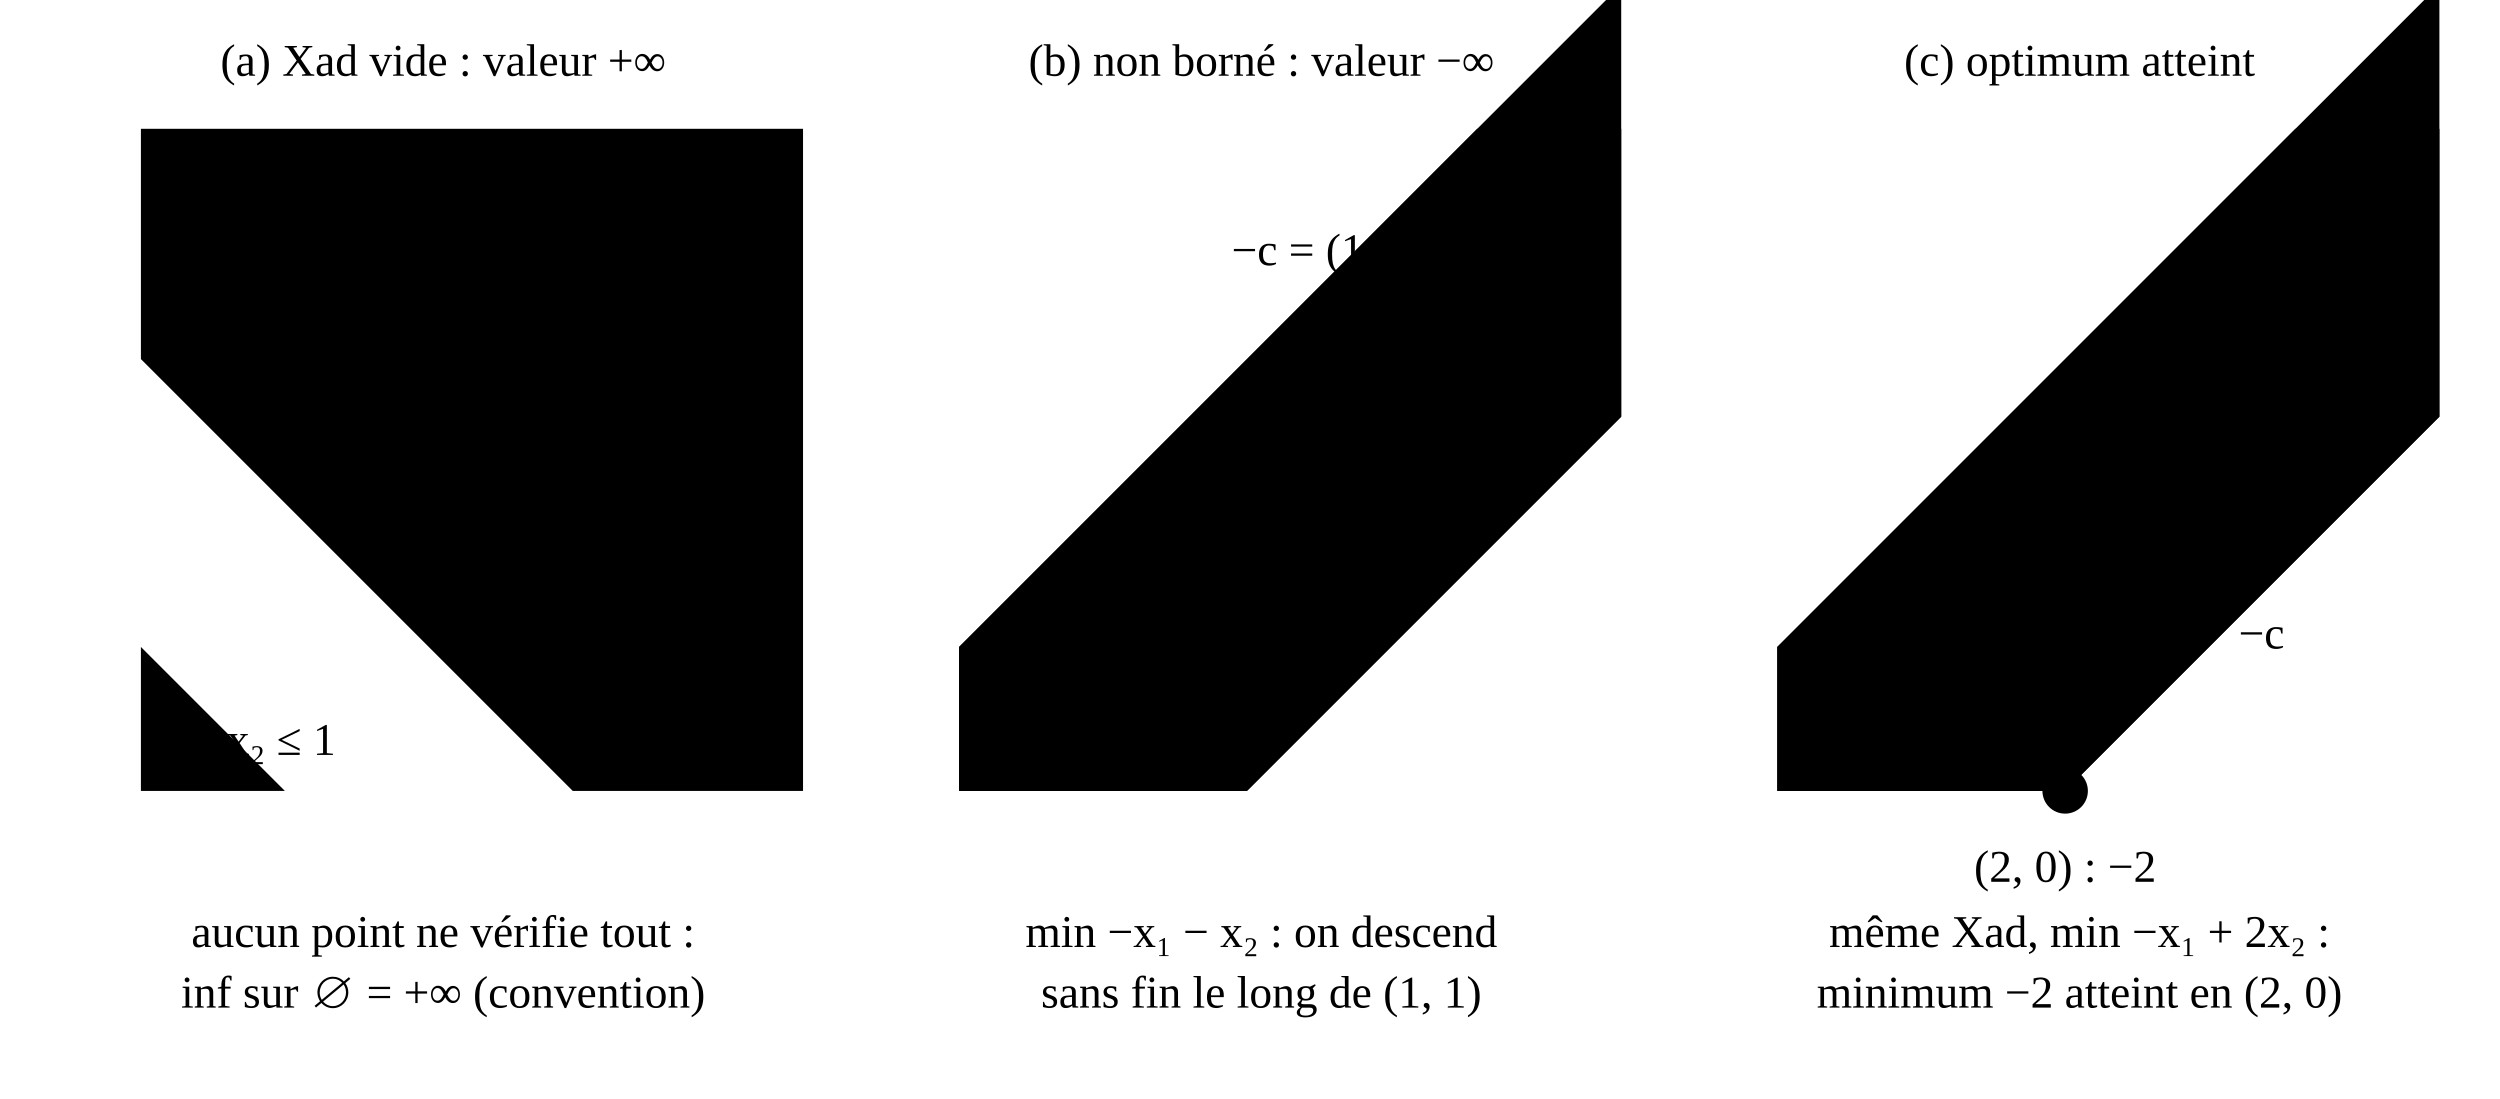
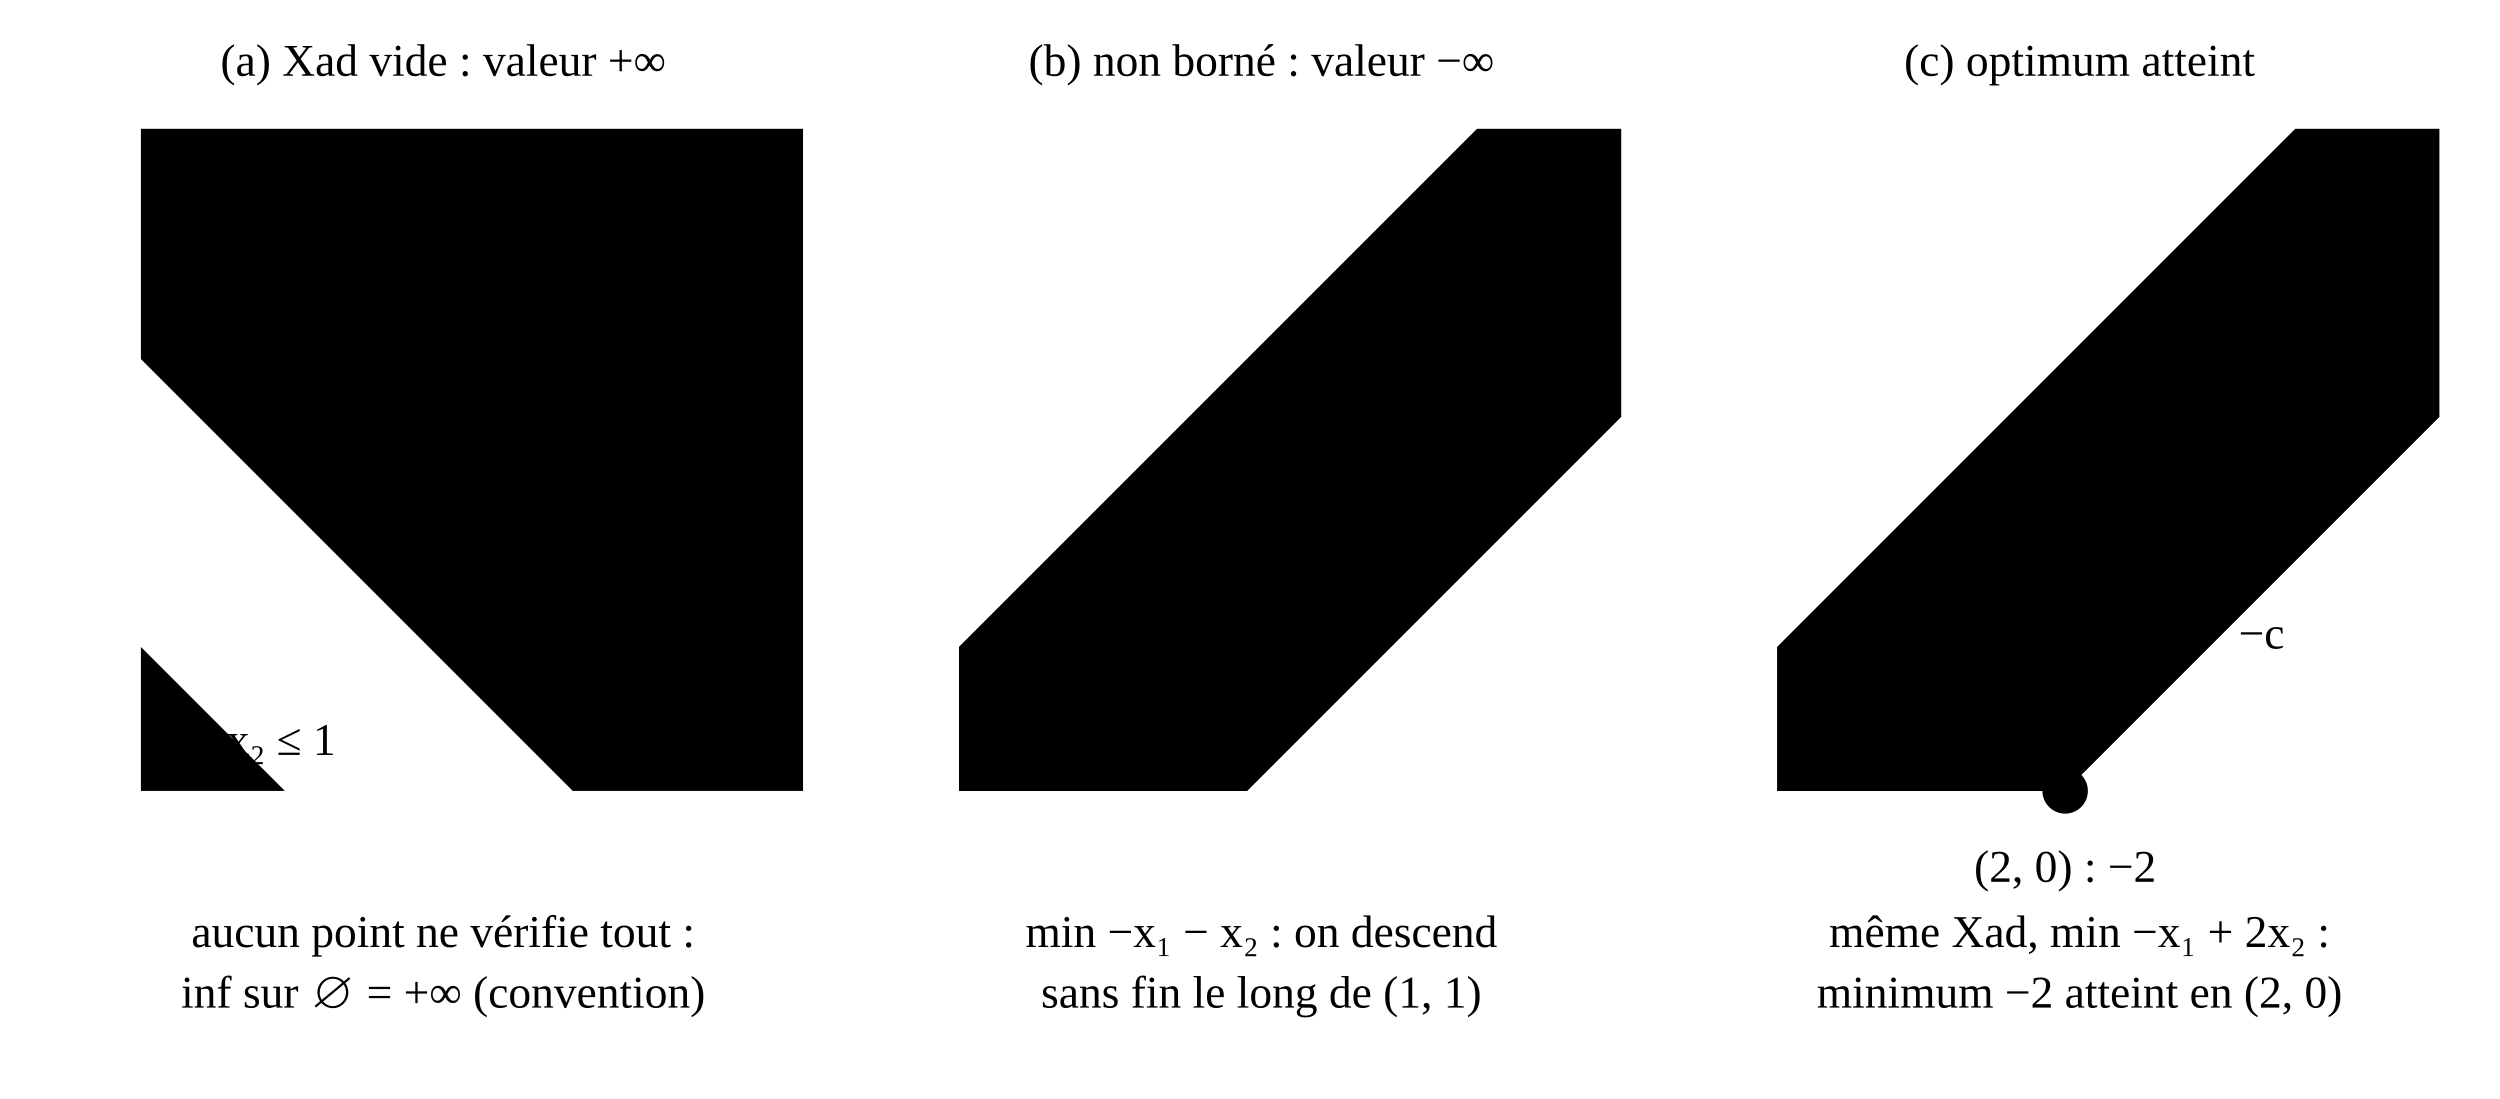
<svg xmlns="http://www.w3.org/2000/svg" viewBox="0 0 660 290" role="img" aria-label="Les trois issues d'un programme linéaire : ensemble vide, valeur moins l'infini, optimum atteint">
  <defs>
    <marker id="P01-issues-arr-2" viewBox="0 0 10 10" refX="9" refY="5" markerWidth="7" markerHeight="7" orient="auto-start-reverse">
      <path d="M0,0 L10,5 L0,10 z" class="f2" />
    </marker>
  </defs>
  <line x1="22.0" y1="208.8" x2="212.0" y2="208.8" class="ax" />
  <line x1="37.2" y1="224.0" x2="37.2" y2="34.0" class="ax" />
  <text x="117.0" y="20.0" class="tx-b" text-anchor="middle">(a) Xad vide : valeur +∞</text>
  <path d="M75.2 208.8L37.2 170.8L37.2 208.8Z" class="am" />
  <path d="M212.0 208.8L212.0 34.0L37.2 34.0L37.2 94.8L151.2 208.8Z" class="am" />
  <line x1="22.0" y1="155.6" x2="90.4" y2="224.0" class="ln cm thin" />
  <line x1="22.0" y1="79.6" x2="166.4" y2="224.0" class="ln cm thin" />
  <text x="42.9" y="199.3" class="tx-s" text-anchor="start">x₁+x₂ ≤ 1</text>
  <text x="117.0" y="121.4" class="tx-s" text-anchor="start">x₁+x₂ ≥ 3</text>
  <text x="117.0" y="250.0" class="tx-s" text-anchor="middle">aucun point ne vérifie tout :</text>
  <text x="117.0" y="266.0" class="tx-s" text-anchor="middle">inf sur ∅ = +∞ (convention)</text>
  <line x1="238.0" y1="208.8" x2="428.0" y2="208.8" class="ax" />
  <line x1="253.2" y1="224.0" x2="253.2" y2="34.0" class="ax" />
  <text x="333.0" y="20.0" class="tx-b" text-anchor="middle">(b) non borné : valeur −∞</text>
  <path d="M329.2 208.8L428.0 110.0L428.0 34.0L390.0 34.0L253.2 170.8L253.2 208.8Z" class="a1" />
-   <path d="M428.0 -4.0L253.2 170.8L253.2 208.8L329.2 208.8L428.0 110.0" class="ln c1" />
+   <path d="M390.0 34.0L253.2 170.8L253.2 208.8L329.2 208.8L428.0 110.0" class="ln c1" />
  <line x1="238.0" y1="155.6" x2="306.4" y2="224.0" class="ln c2 thin dash" />
  <line x1="238.0" y1="79.6" x2="382.4" y2="224.0" class="ln c2 thin dash" />
  <line x1="428.0" y1="193.6" x2="268.4" y2="34.0" class="ln c2 thin dash" />
  <line x1="428.0" y1="117.6" x2="344.4" y2="34.0" class="ln c2 thin dash" />
  <line x1="314.0" y1="148.0" x2="390.0" y2="72.0" class="ln c2 thin" marker-end="url(#P01-issues-arr-2)" />
-   <text x="376.0" y="70.0" class="tx-s t2" text-anchor="end">−c = (1, 1)</text>
+   <text x="396.0" y="84.0" class="tx-s t2" text-anchor="start">−c</text>
  <text x="333.0" y="250.0" class="tx-s" text-anchor="middle">min −x₁ − x₂ : on descend</text>
  <text x="333.0" y="266.0" class="tx-s" text-anchor="middle">sans fin le long de (1, 1)</text>
  <line x1="454.0" y1="208.8" x2="644.0" y2="208.8" class="ax" />
  <line x1="469.2" y1="224.0" x2="469.2" y2="34.0" class="ax" />
  <text x="549.0" y="20.0" class="tx-b" text-anchor="middle">(c) optimum atteint</text>
  <path d="M545.2 208.8L644.0 110.0L644.0 34.0L606.0 34.0L469.2 170.8L469.2 208.8Z" class="a1" />
-   <path d="M644.0 -4.0L469.2 170.8L469.2 208.8L545.2 208.8L644.0 110.0" class="ln c1" />
+   <path d="M606.0 34.0L469.2 170.8L469.2 208.8L545.2 208.8L644.0 110.0" class="ln c1" />
  <line x1="644.0" y1="159.4" x2="514.8" y2="224.0" class="ln c2" />
  <line x1="454.0" y1="216.4" x2="644.0" y2="121.4" class="ln c2 thin dash" />
  <line x1="454.0" y1="178.4" x2="644.0" y2="83.4" class="ln c2 thin dash" />
  <line x1="568.0" y1="125.2" x2="587.0" y2="163.2" class="ln c2 thin" marker-end="url(#P01-issues-arr-2)" />
  <text x="591.0" y="171.2" class="tx-s t2" text-anchor="start">−c</text>
  <circle cx="545.2" cy="208.8" r="6" class="f3" />
  <text x="545.2" y="232.8" class="tx-b t3" text-anchor="middle">(2, 0) : −2</text>
  <text x="549.0" y="250.0" class="tx-s" text-anchor="middle">même Xad, min −x₁ + 2x₂ :</text>
  <text x="549.0" y="266.0" class="tx-s" text-anchor="middle">minimum −2 atteint en (2, 0)</text>
</svg>
